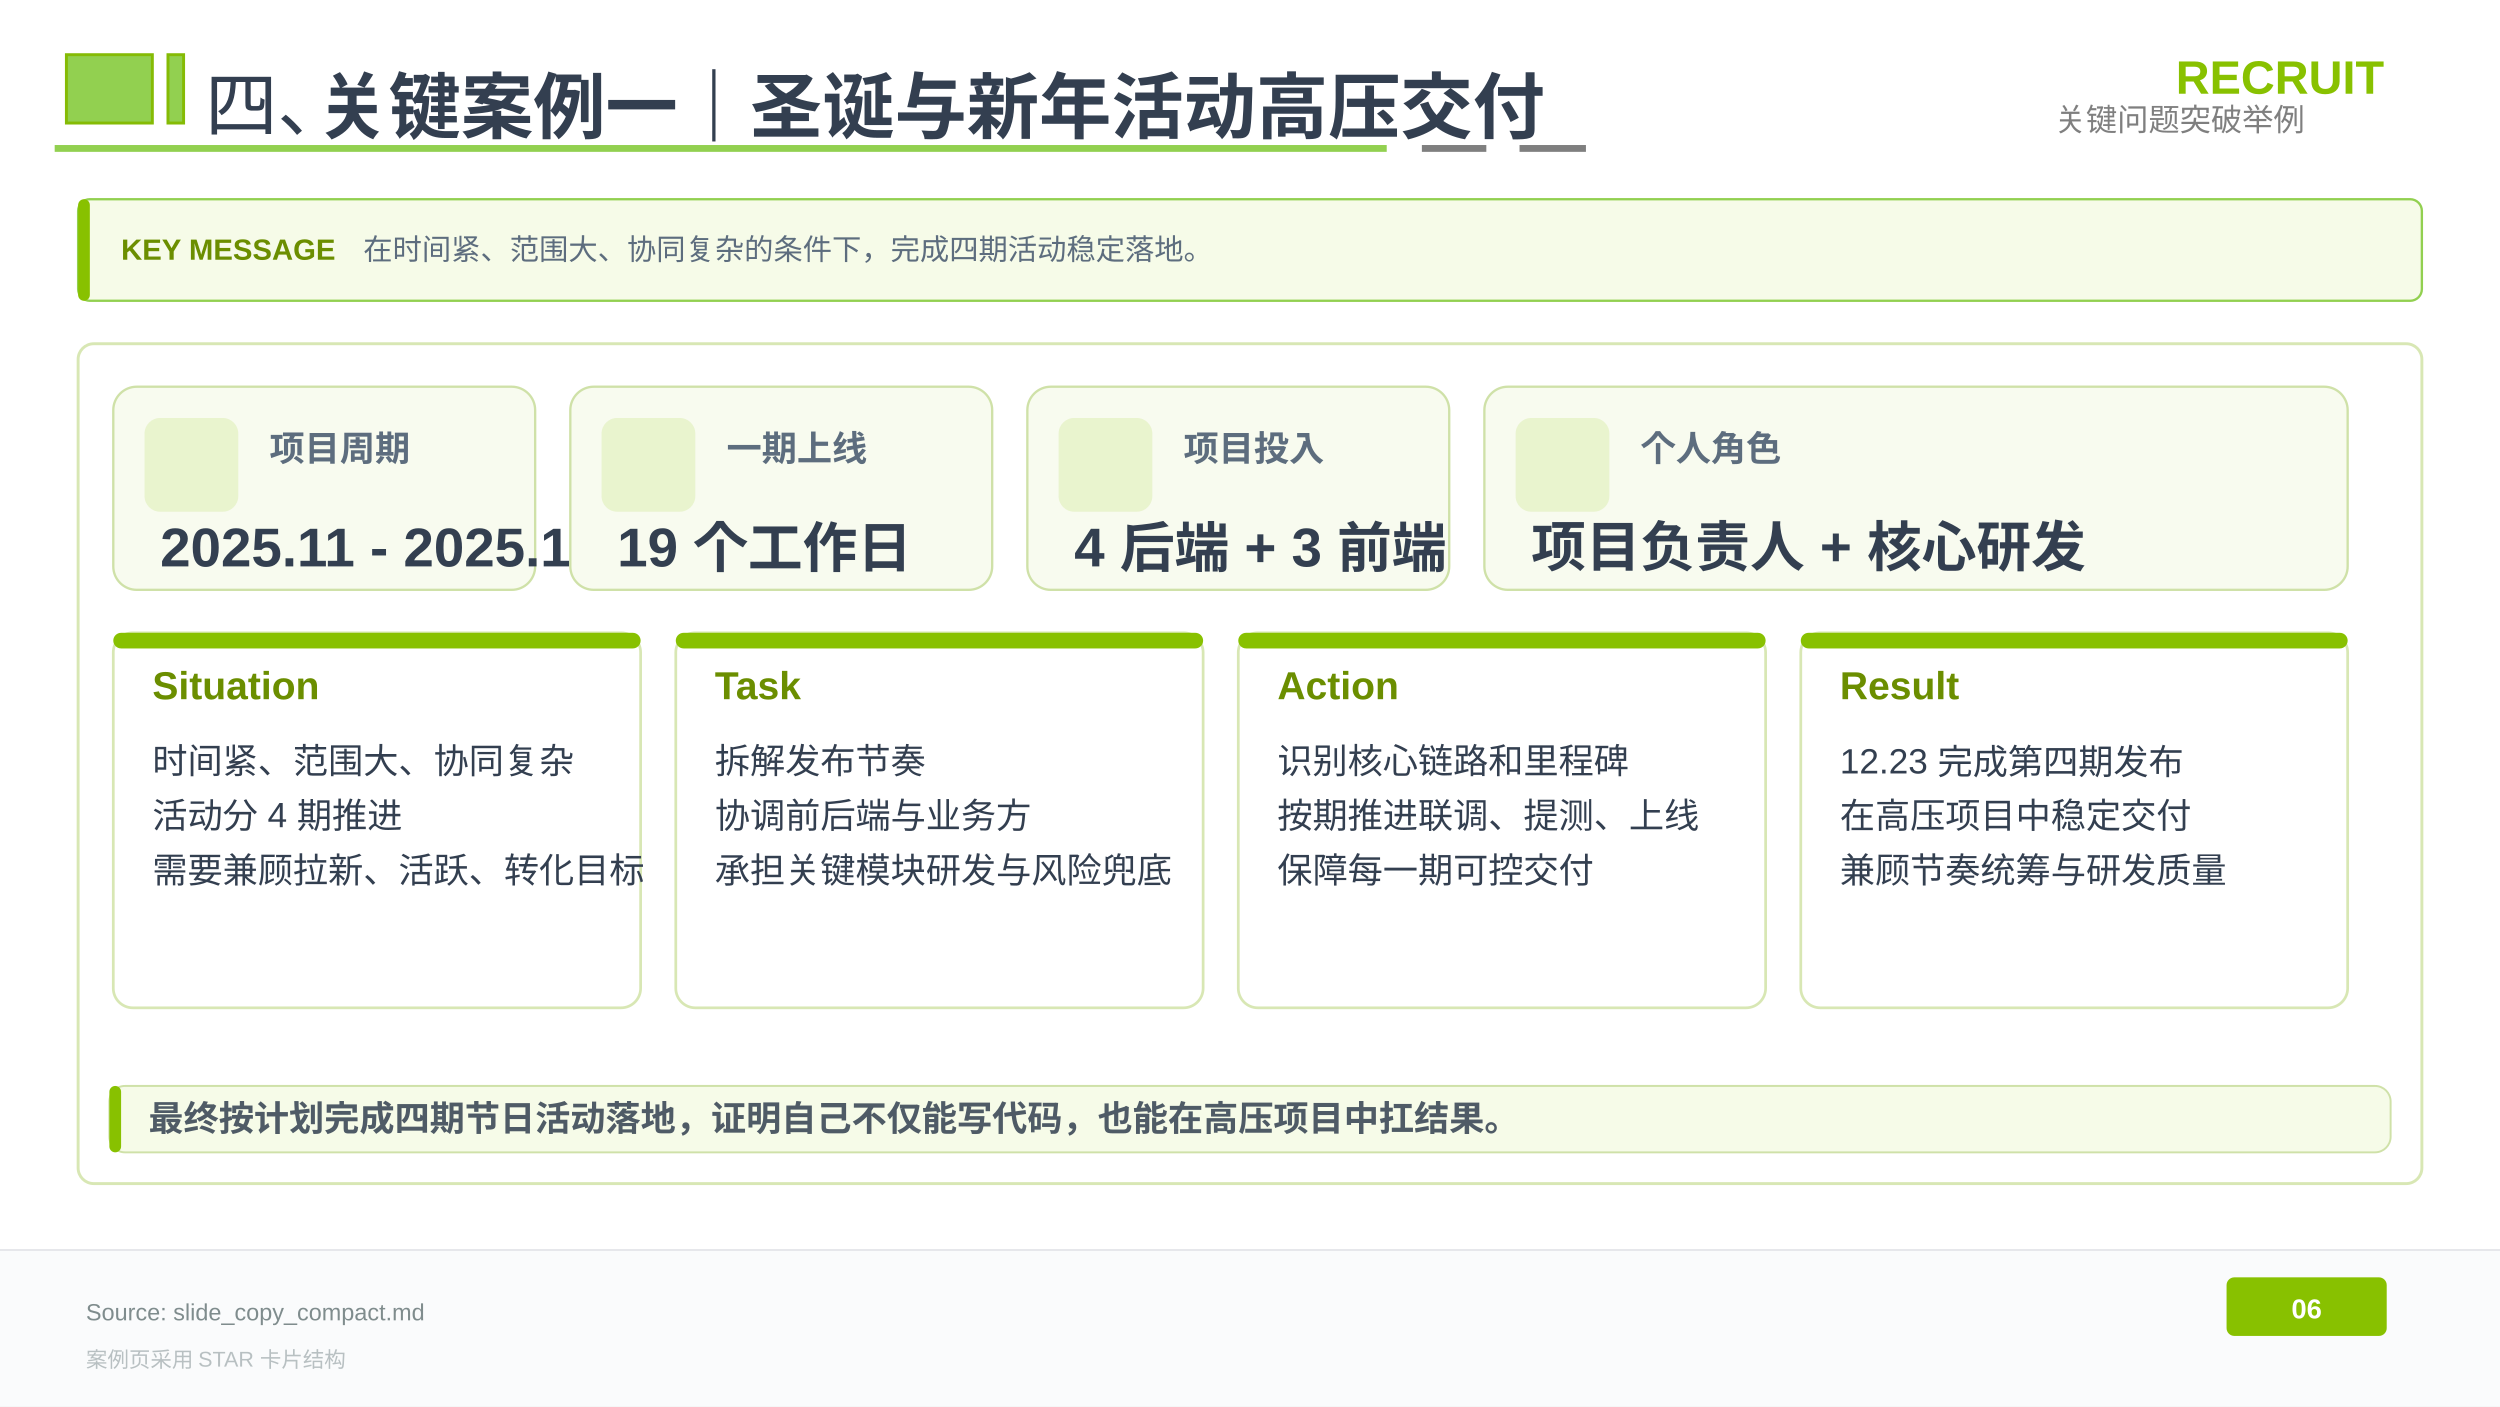
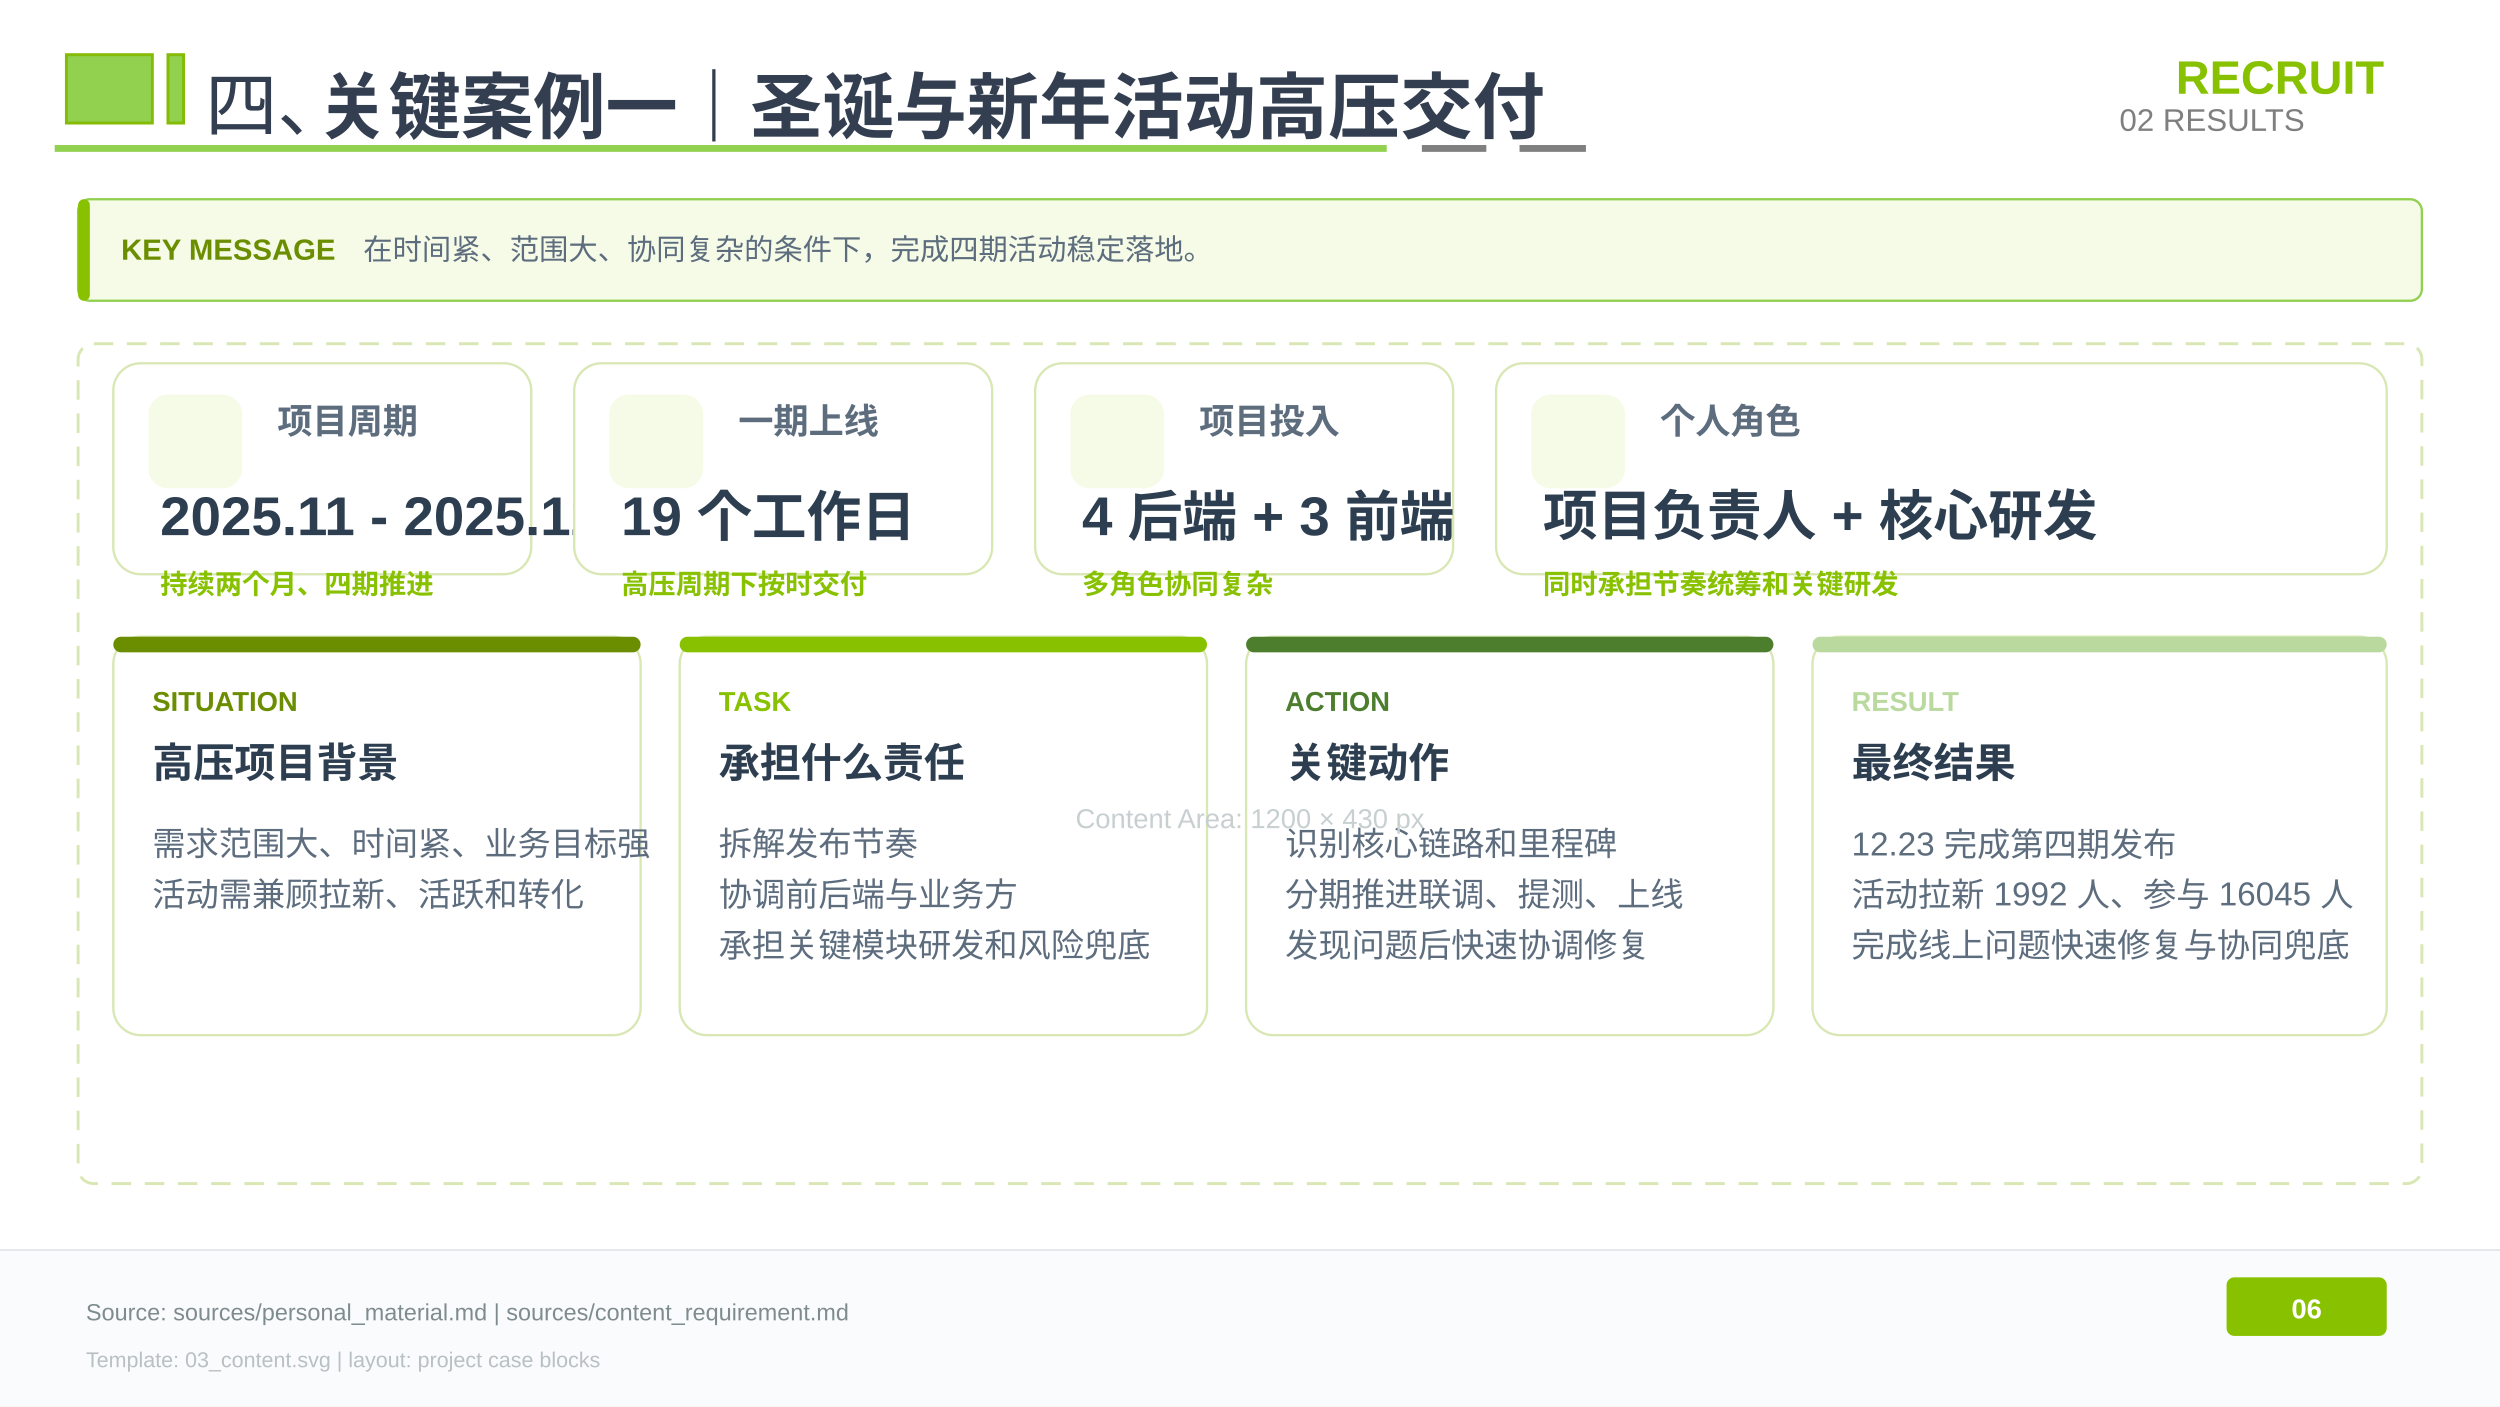
<svg xmlns="http://www.w3.org/2000/svg" viewBox="0 0 1280 720">
  <rect width="1280" height="720" fill="#FFFFFF" />
  <g>
    <rect x="34" y="28" width="44" height="35" fill="#92D050" stroke="#85BB05" stroke-width="1.5" />
    <rect x="86" y="28" width="8" height="35" fill="#92D050" stroke="#85BB05" stroke-width="1.5" />
    <line x1="28" y1="76" x2="710" y2="76" stroke="#92D050" stroke-width="3.5" />
    <line x1="728" y1="76" x2="761" y2="76" stroke="#7F7F7F" stroke-width="3.5" />
    <line x1="778" y1="76" x2="812" y2="76" stroke="#7F7F7F" stroke-width="3.5" />
    <text x="1114" y="48" font-family="Microsoft YaHei, Arial, sans-serif" font-size="24" font-weight="700" fill="#88C100">RECRUIT</text>
  </g>
  <g>
    <text x="105" y="67" font-family="Microsoft YaHei, Arial, sans-serif" font-size="37" font-weight="400" fill="#333F50">四、</text>
    <text x="162" y="68" font-family="Microsoft YaHei, Arial, sans-serif" font-size="37" font-weight="700" fill="#333F50">关键案例一｜圣诞与新年活动高压交付</text>
-     <text x="1180" y="67" text-anchor="end" font-family="Microsoft YaHei, Arial, sans-serif" font-size="16" font-weight="400" fill="#7F7F7F">关键问题突破举例</text>
+     <text x="1180" y="67" text-anchor="end" font-family="Microsoft YaHei, Arial, sans-serif" font-size="16" font-weight="400" fill="#7F7F7F">02 RESULTS</text>
  </g>
  <g>
    <path fill="#F6FBE8" stroke="#92D050" stroke-width="1.2" d="M46,102 H1234 A6,6 0 0 1 1240,108 V148 A6,6 0 0 1 1234,154 H46 A6,6 0 0 1 40,148 V108 A6,6 0 0 1 46,102 Z" />
    <path fill="#88C100" d="M43,102 H43 A3,3 0 0 1 46,105 V151 A3,3 0 0 1 43,154 H43 A3,3 0 0 1 40,151 V105 A3,3 0 0 1 43,102 Z" />
    <text x="62" y="133" font-family="Microsoft YaHei, Arial, sans-serif" font-size="15" font-weight="700" fill="#6B8E00">KEY MESSAGE</text>
    <text x="186" y="133" font-family="Microsoft YaHei, Arial, sans-serif" font-size="15" font-weight="400" fill="#5D6D7E">在时间紧、范围大、协同复杂的条件下，完成四期活动稳定落地。</text>
  </g>
  <g>
-     <path fill="#FFFFFF" stroke="#D8E7B4" stroke-width="1.5" d="M48,176 H1232 A8,8 0 0 1 1240,184 V598 A8,8 0 0 1 1232,606 H48 A8,8 0 0 1 40,598 V184 A8,8 0 0 1 48,176 Z" />
-     <path fill="#F8FBEF" stroke="#CFE1A8" stroke-width="1.2" d="M70,198 H262 A12,12 0 0 1 274,210 V290 A12,12 0 0 1 262,302 H70 A12,12 0 0 1 58,290 V210 A12,12 0 0 1 70,198 Z" />
-     <path fill="#88C100" fill-opacity="0.14" d="M82,214 H114 A8,8 0 0 1 122,222 V254 A8,8 0 0 1 114,262 H82 A8,8 0 0 1 74,254 V222 A8,8 0 0 1 82,214 Z" />
-     <text font-weight="700" font-family="Microsoft YaHei, Arial, sans-serif" font-size="18" fill="#5D6D7E" x="138" y="236">项目周期</text>
-     <text font-weight="700" font-family="Microsoft YaHei, Arial, sans-serif" font-size="28" fill="#333F50" x="82" y="290">2025.11 - 2025.12</text>
-     <path fill="#F8FBEF" stroke="#CFE1A8" stroke-width="1.2" d="M304,198 H496 A12,12 0 0 1 508,210 V290 A12,12 0 0 1 496,302 H304 A12,12 0 0 1 292,290 V210 A12,12 0 0 1 304,198 Z" />
-     <path fill="#88C100" fill-opacity="0.14" d="M316,214 H348 A8,8 0 0 1 356,222 V254 A8,8 0 0 1 348,262 H316 A8,8 0 0 1 308,254 V222 A8,8 0 0 1 316,214 Z" />
-     <text font-weight="700" font-family="Microsoft YaHei, Arial, sans-serif" font-size="18" fill="#5D6D7E" x="372" y="236">一期上线</text>
-     <text font-weight="700" font-family="Microsoft YaHei, Arial, sans-serif" font-size="28" fill="#333F50" x="316" y="290">19 个工作日</text>
-     <path fill="#F8FBEF" stroke="#CFE1A8" stroke-width="1.2" d="M538,198 H730 A12,12 0 0 1 742,210 V290 A12,12 0 0 1 730,302 H538 A12,12 0 0 1 526,290 V210 A12,12 0 0 1 538,198 Z" />
-     <path fill="#88C100" fill-opacity="0.14" d="M550,214 H582 A8,8 0 0 1 590,222 V254 A8,8 0 0 1 582,262 H550 A8,8 0 0 1 542,254 V222 A8,8 0 0 1 550,214 Z" />
-     <text font-weight="700" font-family="Microsoft YaHei, Arial, sans-serif" font-size="18" fill="#5D6D7E" x="606" y="236">项目投入</text>
-     <text font-weight="700" font-family="Microsoft YaHei, Arial, sans-serif" font-size="28" fill="#333F50" x="550" y="290">4 后端 + 3 前端</text>
-     <path fill="#F8FBEF" stroke="#CFE1A8" stroke-width="1.2" d="M772,198 H1190 A12,12 0 0 1 1202,210 V290 A12,12 0 0 1 1190,302 H772 A12,12 0 0 1 760,290 V210 A12,12 0 0 1 772,198 Z" />
-     <path fill="#88C100" fill-opacity="0.14" d="M784,214 H816 A8,8 0 0 1 824,222 V254 A8,8 0 0 1 816,262 H784 A8,8 0 0 1 776,254 V222 A8,8 0 0 1 784,214 Z" />
-     <text font-weight="700" font-family="Microsoft YaHei, Arial, sans-serif" font-size="18" fill="#5D6D7E" x="840" y="236">个人角色</text>
-     <text font-weight="700" font-family="Microsoft YaHei, Arial, sans-serif" font-size="28" fill="#333F50" x="784" y="290">项目负责人 + 核心研发</text>
-     <path fill="#FFFFFF" stroke="#D8E7B4" stroke-width="1.4" d="M68,324 H318 A10,10 0 0 1 328,334 V506 A10,10 0 0 1 318,516 H68 A10,10 0 0 1 58,506 V334 A10,10 0 0 1 68,324 Z" />
-     <path fill="#88C100" d="M62,324 H324 A4,4 0 0 1 328,328 V328 A4,4 0 0 1 324,332 H62 A4,4 0 0 1 58,328 V328 A4,4 0 0 1 62,324 Z" />
-     <text font-weight="700" font-family="Microsoft YaHei, Arial, sans-serif" font-size="20" fill="#6B8E00" x="78" y="358">Situation</text>
-     <text font-weight="400" font-family="Microsoft YaHei, Arial, sans-serif" font-size="18" fill="#333F50" x="78" y="396">时间紧、范围大、协同复杂</text>
-     <text font-weight="400" font-family="Microsoft YaHei, Arial, sans-serif" font-size="18" fill="#333F50" x="78" y="424">活动分 4 期推进</text>
-     <text font-weight="400" font-family="Microsoft YaHei, Arial, sans-serif" font-size="18" fill="#333F50" x="78" y="452">需要兼顾拉新、活跃、转化目标</text>
-     <path fill="#FFFFFF" stroke="#D8E7B4" stroke-width="1.4" d="M356,324 H606 A10,10 0 0 1 616,334 V506 A10,10 0 0 1 606,516 H356 A10,10 0 0 1 346,506 V334 A10,10 0 0 1 356,324 Z" />
-     <path fill="#88C100" d="M350,324 H612 A4,4 0 0 1 616,328 V328 A4,4 0 0 1 612,332 H350 A4,4 0 0 1 346,328 V328 A4,4 0 0 1 350,324 Z" />
-     <text font-weight="700" font-family="Microsoft YaHei, Arial, sans-serif" font-size="20" fill="#6B8E00" x="366" y="358">Task</text>
-     <text font-weight="400" font-family="Microsoft YaHei, Arial, sans-serif" font-size="18" fill="#333F50" x="366" y="396">拆解发布节奏</text>
-     <text font-weight="400" font-family="Microsoft YaHei, Arial, sans-serif" font-size="18" fill="#333F50" x="366" y="424">协调前后端与业务方</text>
-     <text font-weight="400" font-family="Microsoft YaHei, Arial, sans-serif" font-size="18" fill="#333F50" x="366" y="452">承担关键模块研发与风险兜底</text>
-     <path fill="#FFFFFF" stroke="#D8E7B4" stroke-width="1.4" d="M644,324 H894 A10,10 0 0 1 904,334 V506 A10,10 0 0 1 894,516 H644 A10,10 0 0 1 634,506 V334 A10,10 0 0 1 644,324 Z" />
-     <path fill="#88C100" d="M638,324 H900 A4,4 0 0 1 904,328 V328 A4,4 0 0 1 900,332 H638 A4,4 0 0 1 634,328 V328 A4,4 0 0 1 638,324 Z" />
-     <text font-weight="700" font-family="Microsoft YaHei, Arial, sans-serif" font-size="20" fill="#6B8E00" x="654" y="358">Action</text>
-     <text font-weight="400" font-family="Microsoft YaHei, Arial, sans-serif" font-size="18" fill="#333F50" x="654" y="396">识别核心链路和里程碑</text>
-     <text font-weight="400" font-family="Microsoft YaHei, Arial, sans-serif" font-size="18" fill="#333F50" x="654" y="424">按期推进联调、提测、上线</text>
-     <text font-weight="400" font-family="Microsoft YaHei, Arial, sans-serif" font-size="18" fill="#333F50" x="654" y="452">保障每一期可控交付</text>
-     <path fill="#FFFFFF" stroke="#D8E7B4" stroke-width="1.4" d="M932,324 H1192 A10,10 0 0 1 1202,334 V506 A10,10 0 0 1 1192,516 H932 A10,10 0 0 1 922,506 V334 A10,10 0 0 1 932,324 Z" />
-     <path fill="#88C100" d="M926,324 H1198 A4,4 0 0 1 1202,328 V328 A4,4 0 0 1 1198,332 H926 A4,4 0 0 1 922,328 V328 A4,4 0 0 1 926,324 Z" />
-     <text font-weight="700" font-family="Microsoft YaHei, Arial, sans-serif" font-size="20" fill="#6B8E00" x="942" y="358">Result</text>
-     <text font-weight="400" font-family="Microsoft YaHei, Arial, sans-serif" font-size="18" fill="#333F50" x="942" y="396">12.23 完成第四期发布</text>
-     <text font-weight="400" font-family="Microsoft YaHei, Arial, sans-serif" font-size="18" fill="#333F50" x="942" y="424">在高压项目中稳定交付</text>
-     <text font-weight="400" font-family="Microsoft YaHei, Arial, sans-serif" font-size="18" fill="#333F50" x="942" y="452">兼顾节奏统筹与研发质量</text>
-     <path fill="#F6FBE8" stroke="#CFE1A8" stroke-width="1" d="M64,556 H1216 A8,8 0 0 1 1224,564 V582 A8,8 0 0 1 1216,590 H64 A8,8 0 0 1 56,582 V564 A8,8 0 0 1 64,556 Z" />
-     <path fill="#88C100" d="M59,556 H59 A3,3 0 0 1 62,559 V587 A3,3 0 0 1 59,590 H59 A3,3 0 0 1 56,587 V559 A3,3 0 0 1 59,556 Z" />
-     <text font-weight="700" font-family="Microsoft YaHei, Arial, sans-serif" font-size="18" fill="#4F5B66" x="76" y="579">最终按计划完成四期节日活动落地，证明自己不仅能写代码，也能在高压项目中扛结果。</text>
+     <path fill="none" stroke="#D8E7B4" stroke-width="1.5" stroke-dasharray="10 7" d="M48,176 H1232 A8,8 0 0 1 1240,184 V598 A8,8 0 0 1 1232,606 H48 A8,8 0 0 1 40,598 V184 A8,8 0 0 1 48,176 Z" />
+     <path fill="#FFFFFF" stroke="#D8E7B4" stroke-width="1.2" d="M72,186 H258 A14,14 0 0 1 272,200 V280 A14,14 0 0 1 258,294 H72 A14,14 0 0 1 58,280 V200 A14,14 0 0 1 72,186 Z" />
+     <path fill="#F6FBE8" d="M86,202 H114 A10,10 0 0 1 124,212 V240 A10,10 0 0 1 114,250 H86 A10,10 0 0 1 76,240 V212 A10,10 0 0 1 86,202 Z" />
+     <text x="142" y="222" text-anchor="start" font-family="Microsoft YaHei, Arial, sans-serif" font-size="18" font-weight="700" fill="#5D6D7E">项目周期</text>
+     <text x="82" y="274" text-anchor="start" font-family="Microsoft YaHei, Arial, sans-serif" font-size="28" font-weight="700" fill="#2C3E50">2025.11 - 2025.12</text>
+     <text x="82" y="304" text-anchor="start" font-family="Microsoft YaHei, Arial, sans-serif" font-size="14" font-weight="700" fill="#88C100">持续两个月、四期推进</text>
+     <path fill="#FFFFFF" stroke="#D8E7B4" stroke-width="1.2" d="M308,186 H494 A14,14 0 0 1 508,200 V280 A14,14 0 0 1 494,294 H308 A14,14 0 0 1 294,280 V200 A14,14 0 0 1 308,186 Z" />
+     <path fill="#F6FBE8" d="M322,202 H350 A10,10 0 0 1 360,212 V240 A10,10 0 0 1 350,250 H322 A10,10 0 0 1 312,240 V212 A10,10 0 0 1 322,202 Z" />
+     <text x="378" y="222" text-anchor="start" font-family="Microsoft YaHei, Arial, sans-serif" font-size="18" font-weight="700" fill="#5D6D7E">一期上线</text>
+     <text x="318" y="274" text-anchor="start" font-family="Microsoft YaHei, Arial, sans-serif" font-size="28" font-weight="700" fill="#2C3E50">19 个工作日</text>
+     <text x="318" y="304" text-anchor="start" font-family="Microsoft YaHei, Arial, sans-serif" font-size="14" font-weight="700" fill="#88C100">高压周期下按时交付</text>
+     <path fill="#FFFFFF" stroke="#D8E7B4" stroke-width="1.2" d="M544,186 H730 A14,14 0 0 1 744,200 V280 A14,14 0 0 1 730,294 H544 A14,14 0 0 1 530,280 V200 A14,14 0 0 1 544,186 Z" />
+     <path fill="#F6FBE8" d="M558,202 H586 A10,10 0 0 1 596,212 V240 A10,10 0 0 1 586,250 H558 A10,10 0 0 1 548,240 V212 A10,10 0 0 1 558,202 Z" />
+     <text x="614" y="222" text-anchor="start" font-family="Microsoft YaHei, Arial, sans-serif" font-size="18" font-weight="700" fill="#5D6D7E">项目投入</text>
+     <text x="554" y="274" text-anchor="start" font-family="Microsoft YaHei, Arial, sans-serif" font-size="28" font-weight="700" fill="#2C3E50">4 后端 + 3 前端</text>
+     <text x="554" y="304" text-anchor="start" font-family="Microsoft YaHei, Arial, sans-serif" font-size="14" font-weight="700" fill="#88C100">多角色协同复杂</text>
+     <path fill="#FFFFFF" stroke="#D8E7B4" stroke-width="1.2" d="M780,186 H1208 A14,14 0 0 1 1222,200 V280 A14,14 0 0 1 1208,294 H780 A14,14 0 0 1 766,280 V200 A14,14 0 0 1 780,186 Z" />
+     <path fill="#F6FBE8" d="M794,202 H822 A10,10 0 0 1 832,212 V240 A10,10 0 0 1 822,250 H794 A10,10 0 0 1 784,240 V212 A10,10 0 0 1 794,202 Z" />
+     <text x="850" y="222" text-anchor="start" font-family="Microsoft YaHei, Arial, sans-serif" font-size="18" font-weight="700" fill="#5D6D7E">个人角色</text>
+     <text x="790" y="274" text-anchor="start" font-family="Microsoft YaHei, Arial, sans-serif" font-size="28" font-weight="700" fill="#2C3E50">项目负责人 + 核心研发</text>
+     <text x="790" y="304" text-anchor="start" font-family="Microsoft YaHei, Arial, sans-serif" font-size="14" font-weight="700" fill="#88C100">同时承担节奏统筹和关键研发</text>
+     <path fill="#FFFFFF" stroke="#D8E7B4" stroke-width="1.2" d="M72,326 H314 A14,14 0 0 1 328,340 V516 A14,14 0 0 1 314,530 H72 A14,14 0 0 1 58,516 V340 A14,14 0 0 1 72,326 Z" />
+     <path fill="#6B8E00" d="M62,326 H324 A4,4 0 0 1 328,330 V330 A4,4 0 0 1 324,334 H62 A4,4 0 0 1 58,330 V330 A4,4 0 0 1 62,326 Z" />
+     <text x="78" y="364" text-anchor="start" font-family="Microsoft YaHei, Arial, sans-serif" font-size="14" font-weight="700" fill="#6B8E00">SITUATION</text>
+     <text font-size="21" fill="#2C3E50" font-weight="700" font-family="Microsoft YaHei, Arial, sans-serif" x="78" y="398">高压项目背景</text>
+     <text font-size="17" fill="#5D6D7E" font-weight="400" font-family="Microsoft YaHei, Arial, sans-serif" x="78" y="438">需求范围大、时间紧、业务目标强</text>
+     <text font-size="17" fill="#5D6D7E" font-weight="400" font-family="Microsoft YaHei, Arial, sans-serif" x="78" y="464">活动需兼顾拉新、活跃和转化</text>
+     <path fill="#FFFFFF" stroke="#D8E7B4" stroke-width="1.2" d="M362,326 H604 A14,14 0 0 1 618,340 V516 A14,14 0 0 1 604,530 H362 A14,14 0 0 1 348,516 V340 A14,14 0 0 1 362,326 Z" />
+     <path fill="#88C100" d="M352,326 H614 A4,4 0 0 1 618,330 V330 A4,4 0 0 1 614,334 H352 A4,4 0 0 1 348,330 V330 A4,4 0 0 1 352,326 Z" />
+     <text x="368" y="364" text-anchor="start" font-family="Microsoft YaHei, Arial, sans-serif" font-size="14" font-weight="700" fill="#88C100">TASK</text>
+     <text font-size="21" fill="#2C3E50" font-weight="700" font-family="Microsoft YaHei, Arial, sans-serif" x="368" y="398">承担什么责任</text>
+     <text font-size="17" fill="#5D6D7E" font-weight="400" font-family="Microsoft YaHei, Arial, sans-serif" x="368" y="438">拆解发布节奏</text>
+     <text font-size="17" fill="#5D6D7E" font-weight="400" font-family="Microsoft YaHei, Arial, sans-serif" x="368" y="464">协调前后端与业务方</text>
+     <text font-size="17" fill="#5D6D7E" font-weight="400" font-family="Microsoft YaHei, Arial, sans-serif" x="368" y="490">承担关键模块研发和风险兜底</text>
+     <path fill="#FFFFFF" stroke="#D8E7B4" stroke-width="1.2" d="M652,326 H894 A14,14 0 0 1 908,340 V516 A14,14 0 0 1 894,530 H652 A14,14 0 0 1 638,516 V340 A14,14 0 0 1 652,326 Z" />
+     <path fill="#4D7E2E" d="M642,326 H904 A4,4 0 0 1 908,330 V330 A4,4 0 0 1 904,334 H642 A4,4 0 0 1 638,330 V330 A4,4 0 0 1 642,326 Z" />
+     <text x="658" y="364" text-anchor="start" font-family="Microsoft YaHei, Arial, sans-serif" font-size="14" font-weight="700" fill="#4D7E2E">ACTION</text>
+     <text font-size="21" fill="#2C3E50" font-weight="700" font-family="Microsoft YaHei, Arial, sans-serif" x="658" y="398">关键动作</text>
+     <text font-size="17" fill="#5D6D7E" font-weight="400" font-family="Microsoft YaHei, Arial, sans-serif" x="658" y="438">识别核心链路和里程碑</text>
+     <text font-size="17" fill="#5D6D7E" font-weight="400" font-family="Microsoft YaHei, Arial, sans-serif" x="658" y="464">分期推进联调、提测、上线</text>
+     <text font-size="17" fill="#5D6D7E" font-weight="400" font-family="Microsoft YaHei, Arial, sans-serif" x="658" y="490">发现问题后快速协调修复</text>
+     <path fill="#FFFFFF" stroke="#D8E7B4" stroke-width="1.2" d="M942,326 H1208 A14,14 0 0 1 1222,340 V516 A14,14 0 0 1 1208,530 H942 A14,14 0 0 1 928,516 V340 A14,14 0 0 1 942,326 Z" />
+     <path fill="#B9D99E" d="M932,326 H1218 A4,4 0 0 1 1222,330 V330 A4,4 0 0 1 1218,334 H932 A4,4 0 0 1 928,330 V330 A4,4 0 0 1 932,326 Z" />
+     <text x="948" y="364" text-anchor="start" font-family="Microsoft YaHei, Arial, sans-serif" font-size="14" font-weight="700" fill="#B9D99E">RESULT</text>
+     <text font-size="21" fill="#2C3E50" font-weight="700" font-family="Microsoft YaHei, Arial, sans-serif" x="948" y="398">最终结果</text>
+     <text font-size="17" fill="#5D6D7E" font-weight="400" font-family="Microsoft YaHei, Arial, sans-serif" x="948" y="438">12.23 完成第四期发布</text>
+     <text font-size="17" fill="#5D6D7E" font-weight="400" font-family="Microsoft YaHei, Arial, sans-serif" x="948" y="464">活动拉新 1992 人、参与 16045 人</text>
+     <text font-size="17" fill="#5D6D7E" font-weight="400" font-family="Microsoft YaHei, Arial, sans-serif" x="948" y="490">完成线上问题快速修复与协同兜底</text>
+     <text x="640" y="424" text-anchor="middle" font-family="Microsoft YaHei, Arial, sans-serif" font-size="14" font-weight="400" fill="#C7CFD1">Content Area: 1200 × 430 px</text>
  </g>
  <g>
    <rect x="0" y="640" width="1280" height="80" fill="#FAFBFC" />
    <line x1="0" y1="640" x2="1280" y2="640" stroke="#E5E7EB" stroke-width="1" />
-     <text x="44" y="676" font-family="Microsoft YaHei, Arial, sans-serif" font-size="12" font-weight="400" fill="#7F8C8D">Source: slide_copy_compact.md</text>
-     <text x="44" y="700" font-family="Microsoft YaHei, Arial, sans-serif" font-size="11" font-weight="400" fill="#B8C0C2">案例页采用 STAR 卡片结构</text>
+     <text x="44" y="676" font-family="Microsoft YaHei, Arial, sans-serif" font-size="12" font-weight="400" fill="#7F8C8D">Source: sources/personal_material.md | sources/content_requirement.md</text>
+     <text x="44" y="700" font-family="Microsoft YaHei, Arial, sans-serif" font-size="11" font-weight="400" fill="#B8C0C2">Template: 03_content.svg | layout: project case blocks</text>
    <path fill="#88C100" d="M1144,654 H1218 A4,4 0 0 1 1222,658 V680 A4,4 0 0 1 1218,684 H1144 A4,4 0 0 1 1140,680 V658 A4,4 0 0 1 1144,654 Z" />
    <text x="1181" y="675" text-anchor="middle" font-family="Microsoft YaHei, Arial, sans-serif" font-size="14" font-weight="700" fill="#FFFFFF">06</text>
  </g>
</svg>
